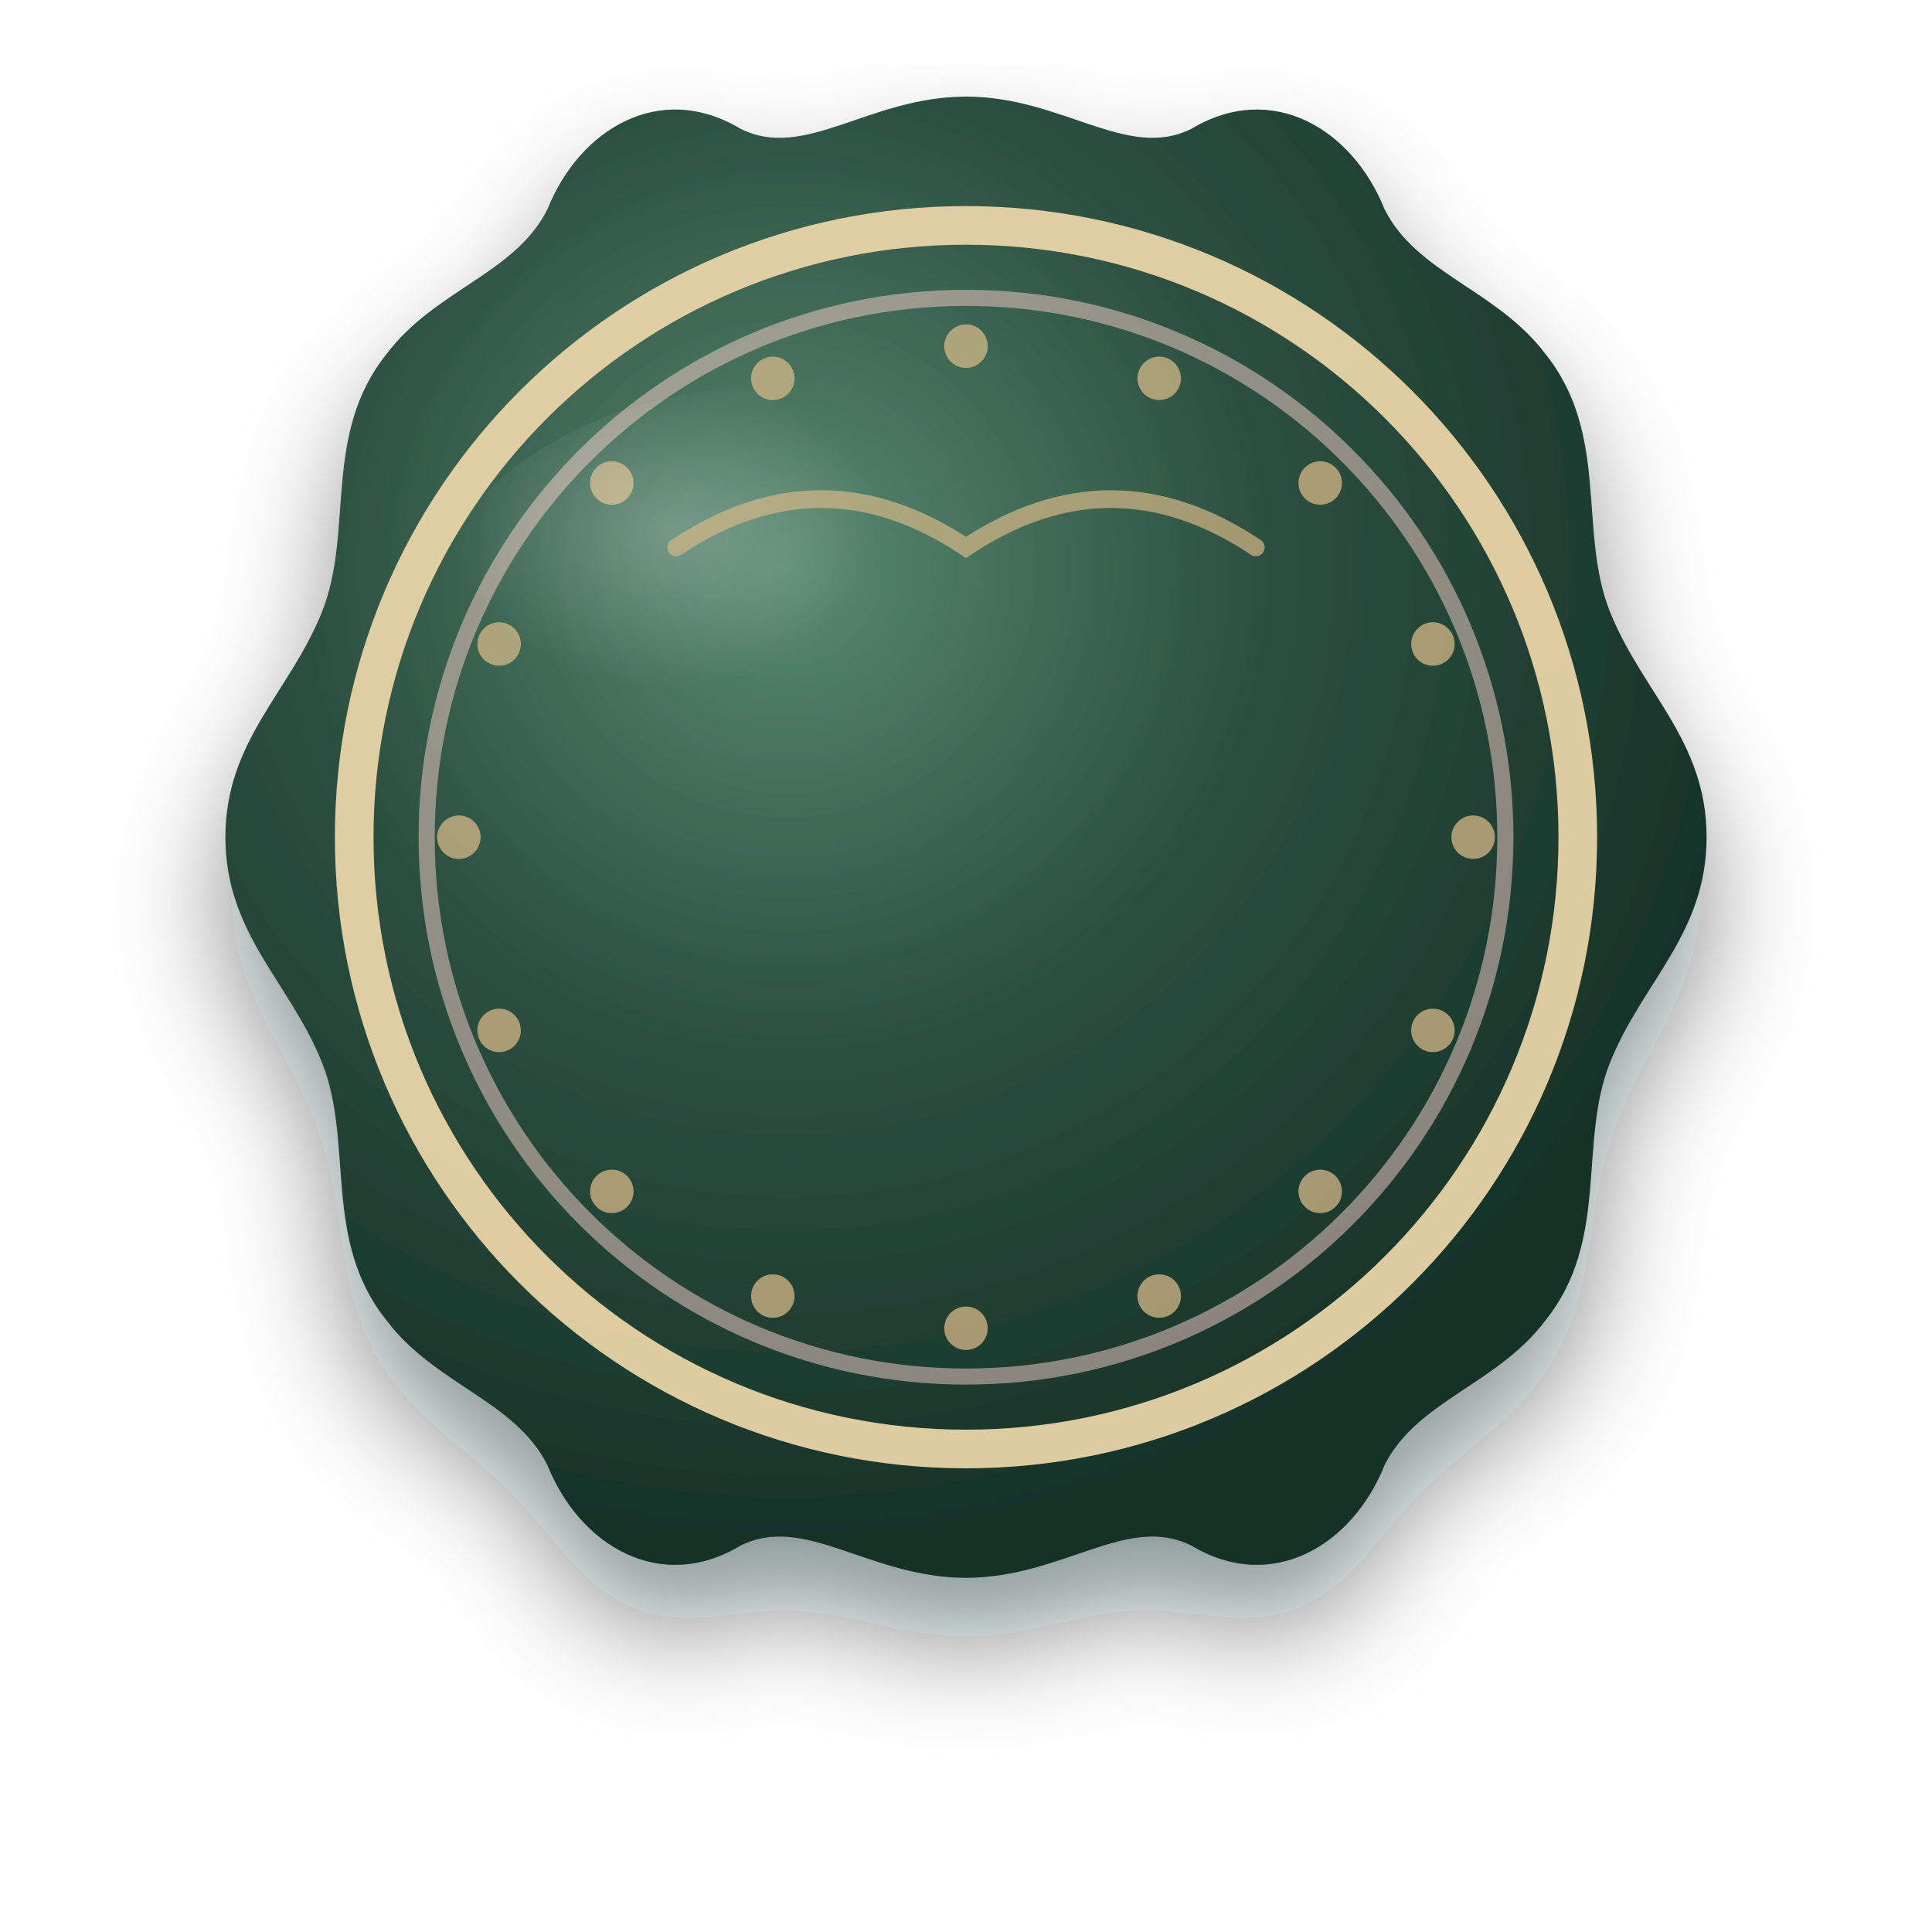
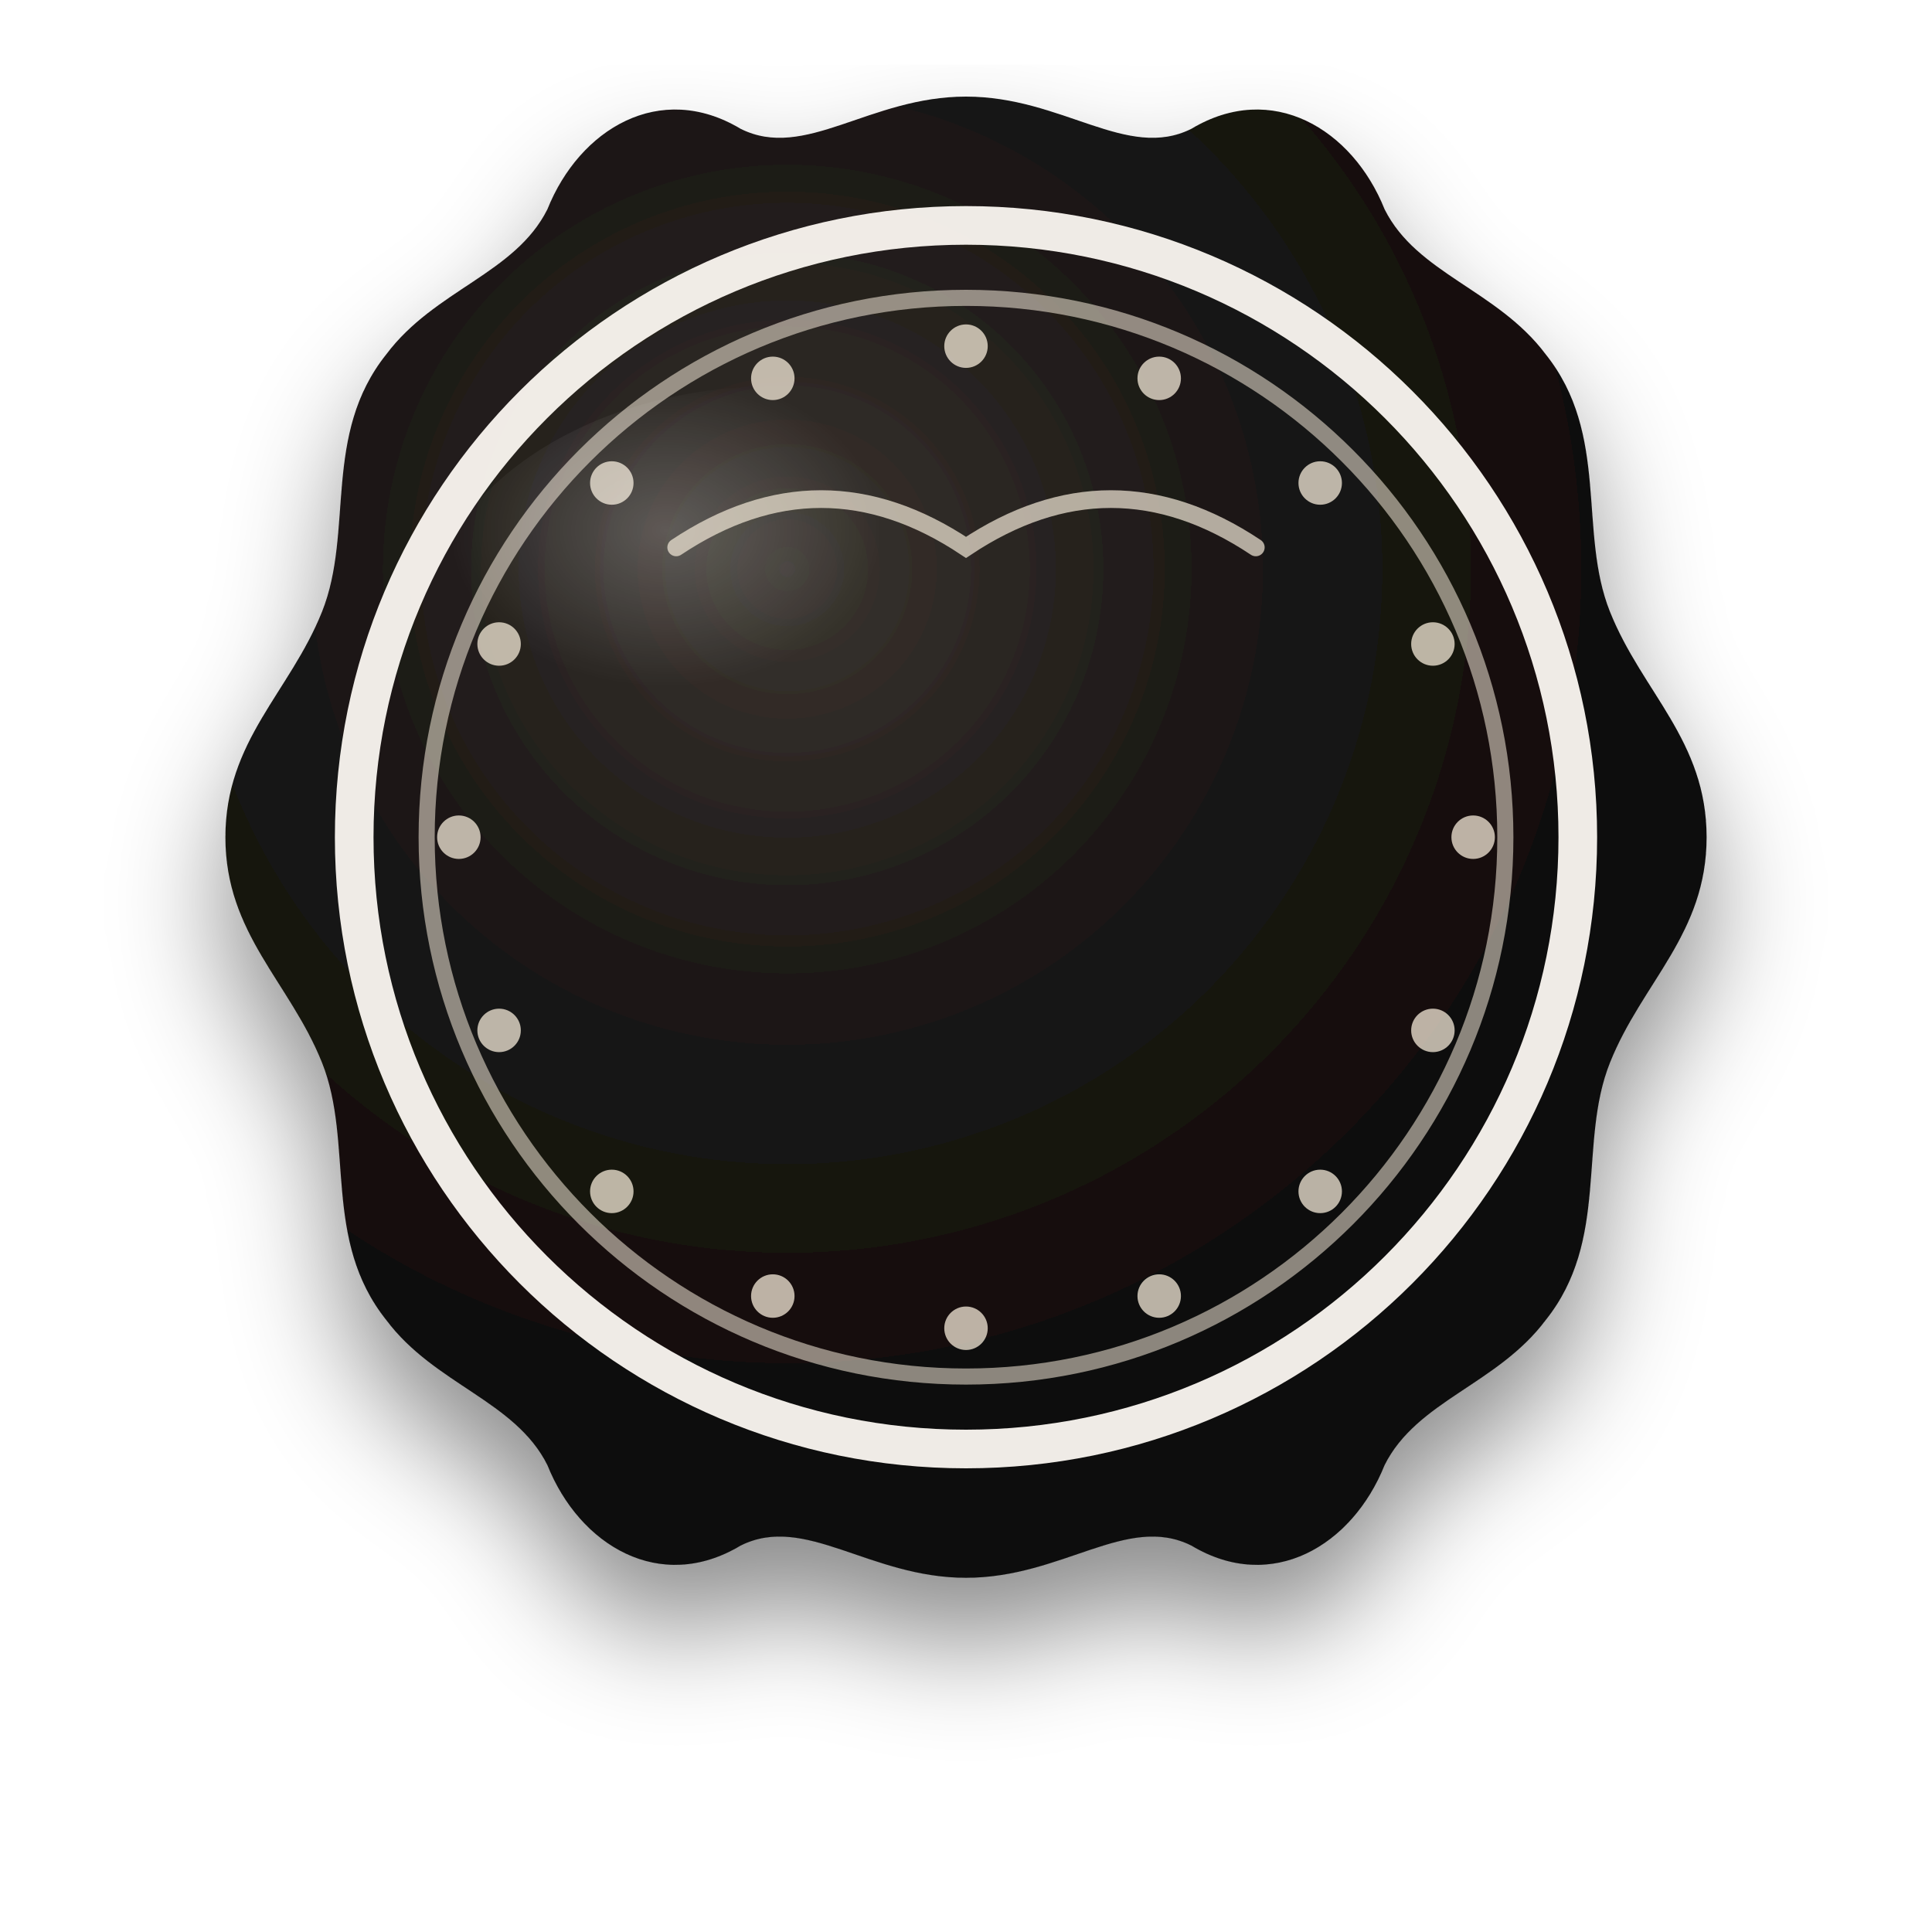
<svg xmlns="http://www.w3.org/2000/svg" viewBox="0 0 120 120" fill="none" aria-hidden="true">
  <defs>
    <radialGradient id="wax" cx="38%" cy="32%" r="68%">
-       <stop offset="0%" stop-color="#5a8a72" />
-       <stop offset="45%" stop-color="#2d5242" />
-       <stop offset="100%" stop-color="#163026" />
+       <stop offset="0%" stop-color="#3a3530" />
+       <stop offset="45%" stop-color="#1a1614" />
+       <stop offset="100%" stop-color="#0c0b0a" />
    </radialGradient>
    <radialGradient id="waxShine" cx="35%" cy="28%" r="55%">
      <stop offset="0%" stop-color="#ffffff" stop-opacity="0.22" />
      <stop offset="55%" stop-color="#ffffff" stop-opacity="0" />
    </radialGradient>
    <linearGradient id="goldRing" x1="0" y1="0" x2="120" y2="120">
-       <stop offset="0%" stop-color="#e8d4a8" />
-       <stop offset="40%" stop-color="#c4a574" />
-       <stop offset="70%" stop-color="#a8844a" />
-       <stop offset="100%" stop-color="#d4b888" />
+       <stop offset="0%" stop-color="#faf6f0" />
+       <stop offset="40%" stop-color="#f4ead8" />
+       <stop offset="70%" stop-color="#e4d7c2" />
+       <stop offset="100%" stop-color="#f7f1e6" />
    </linearGradient>
    <filter id="sealShadow" x="-20%" y="-15%" width="140%" height="145%">
-       <feDropShadow dx="0" dy="4" stdDeviation="3.5" flood-color="#0d1a14" flood-opacity="0.45" />
+       <feDropShadow dx="0" dy="4" stdDeviation="3.5" flood-color="#0c0b0a" flood-opacity="0.45" />
    </filter>
  </defs>
  <g filter="url(#sealShadow)">
    <path fill="url(#wax)" d="M60 6         C66 6 70 10 74 8 C79 5 84 8 86 13 C88 17 93 18 96 22         C100 27 98 33 100 38 C102 43 106 46 106 52         C106 58 102 61 100 66 C98 71 100 77 96 82         C93 86 88 87 86 91 C84 96 79 99 74 96         C70 94 66 98 60 98         C54 98 50 94 46 96 C41 99 36 96 34 91         C32 87 27 86 24 82 C20 77 22 71 20 66         C18 61 14 58 14 52 C14 46 18 43 20 38         C22 33 20 27 24 22 C27 18 32 17 34 13         C36 8 41 5 46 8 C50 10 54 6 60 6Z" />
  </g>
  <circle cx="60" cy="52" r="38" fill="none" stroke="url(#goldRing)" stroke-width="2.4" opacity="0.95" />
-   <circle cx="60" cy="52" r="33.5" fill="none" stroke="#e8c4c0" stroke-width="1" opacity="0.55" />
-   <g fill="#d4b888" opacity="0.75">
+   <circle cx="60" cy="52" r="33.5" fill="none" stroke="#f4ead8" stroke-width="1" opacity="0.55" />
+   <g fill="#f4ead8" opacity="0.75">
    <circle cx="60" cy="21.5" r="1.35" />
    <circle cx="72" cy="23.5" r="1.35" />
    <circle cx="82" cy="30" r="1.35" />
    <circle cx="89" cy="40" r="1.35" />
    <circle cx="91.5" cy="52" r="1.35" />
    <circle cx="89" cy="64" r="1.35" />
    <circle cx="82" cy="74" r="1.35" />
    <circle cx="72" cy="80.5" r="1.35" />
    <circle cx="60" cy="82.5" r="1.35" />
    <circle cx="48" cy="80.5" r="1.35" />
    <circle cx="38" cy="74" r="1.35" />
    <circle cx="31" cy="64" r="1.35" />
    <circle cx="28.5" cy="52" r="1.35" />
    <circle cx="31" cy="40" r="1.35" />
    <circle cx="38" cy="30" r="1.35" />
    <circle cx="48" cy="23.5" r="1.35" />
  </g>
  <ellipse cx="48" cy="40" rx="22" ry="16" fill="url(#waxShine)" />
-   <path d="M42 34 C48 30 54 30 60 34 C66 30 72 30 78 34" stroke="#d4b888" stroke-width="1.1" stroke-linecap="round" fill="none" opacity="0.7" />
+   <path d="M42 34 C48 30 54 30 60 34 C66 30 72 30 78 34" stroke="#f4ead8" stroke-width="1.1" stroke-linecap="round" fill="none" opacity="0.7" />
</svg>
